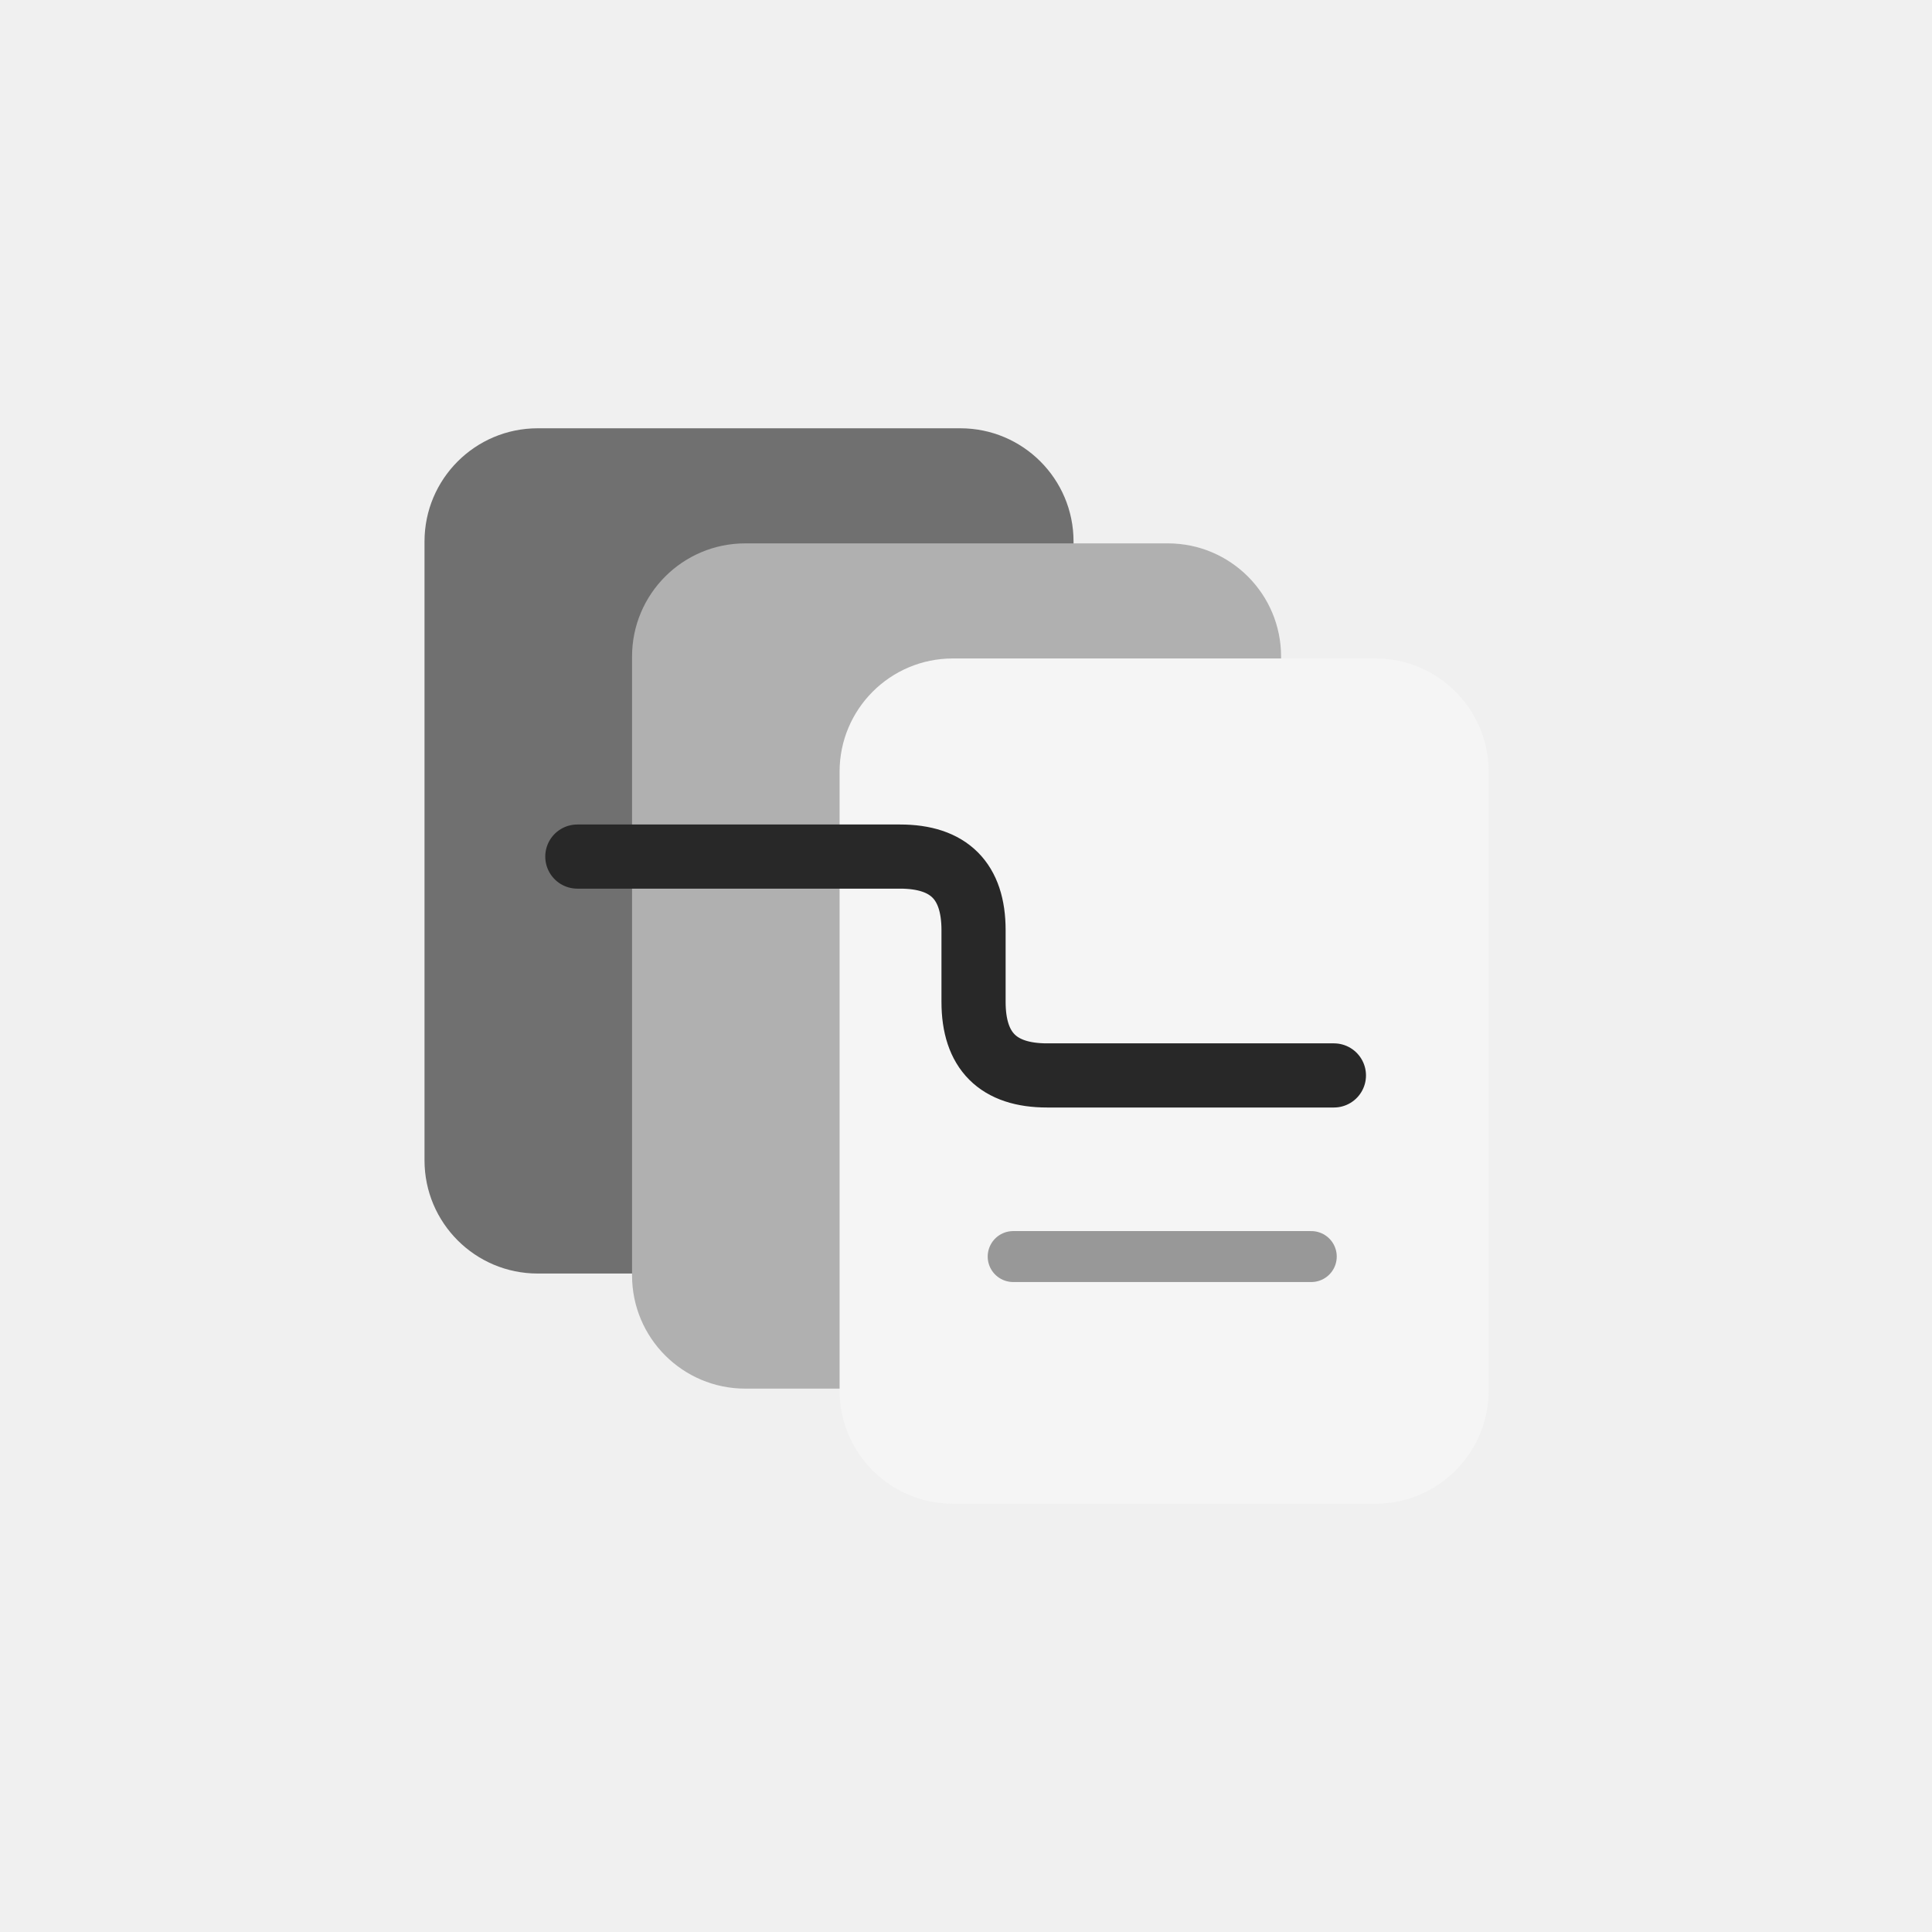
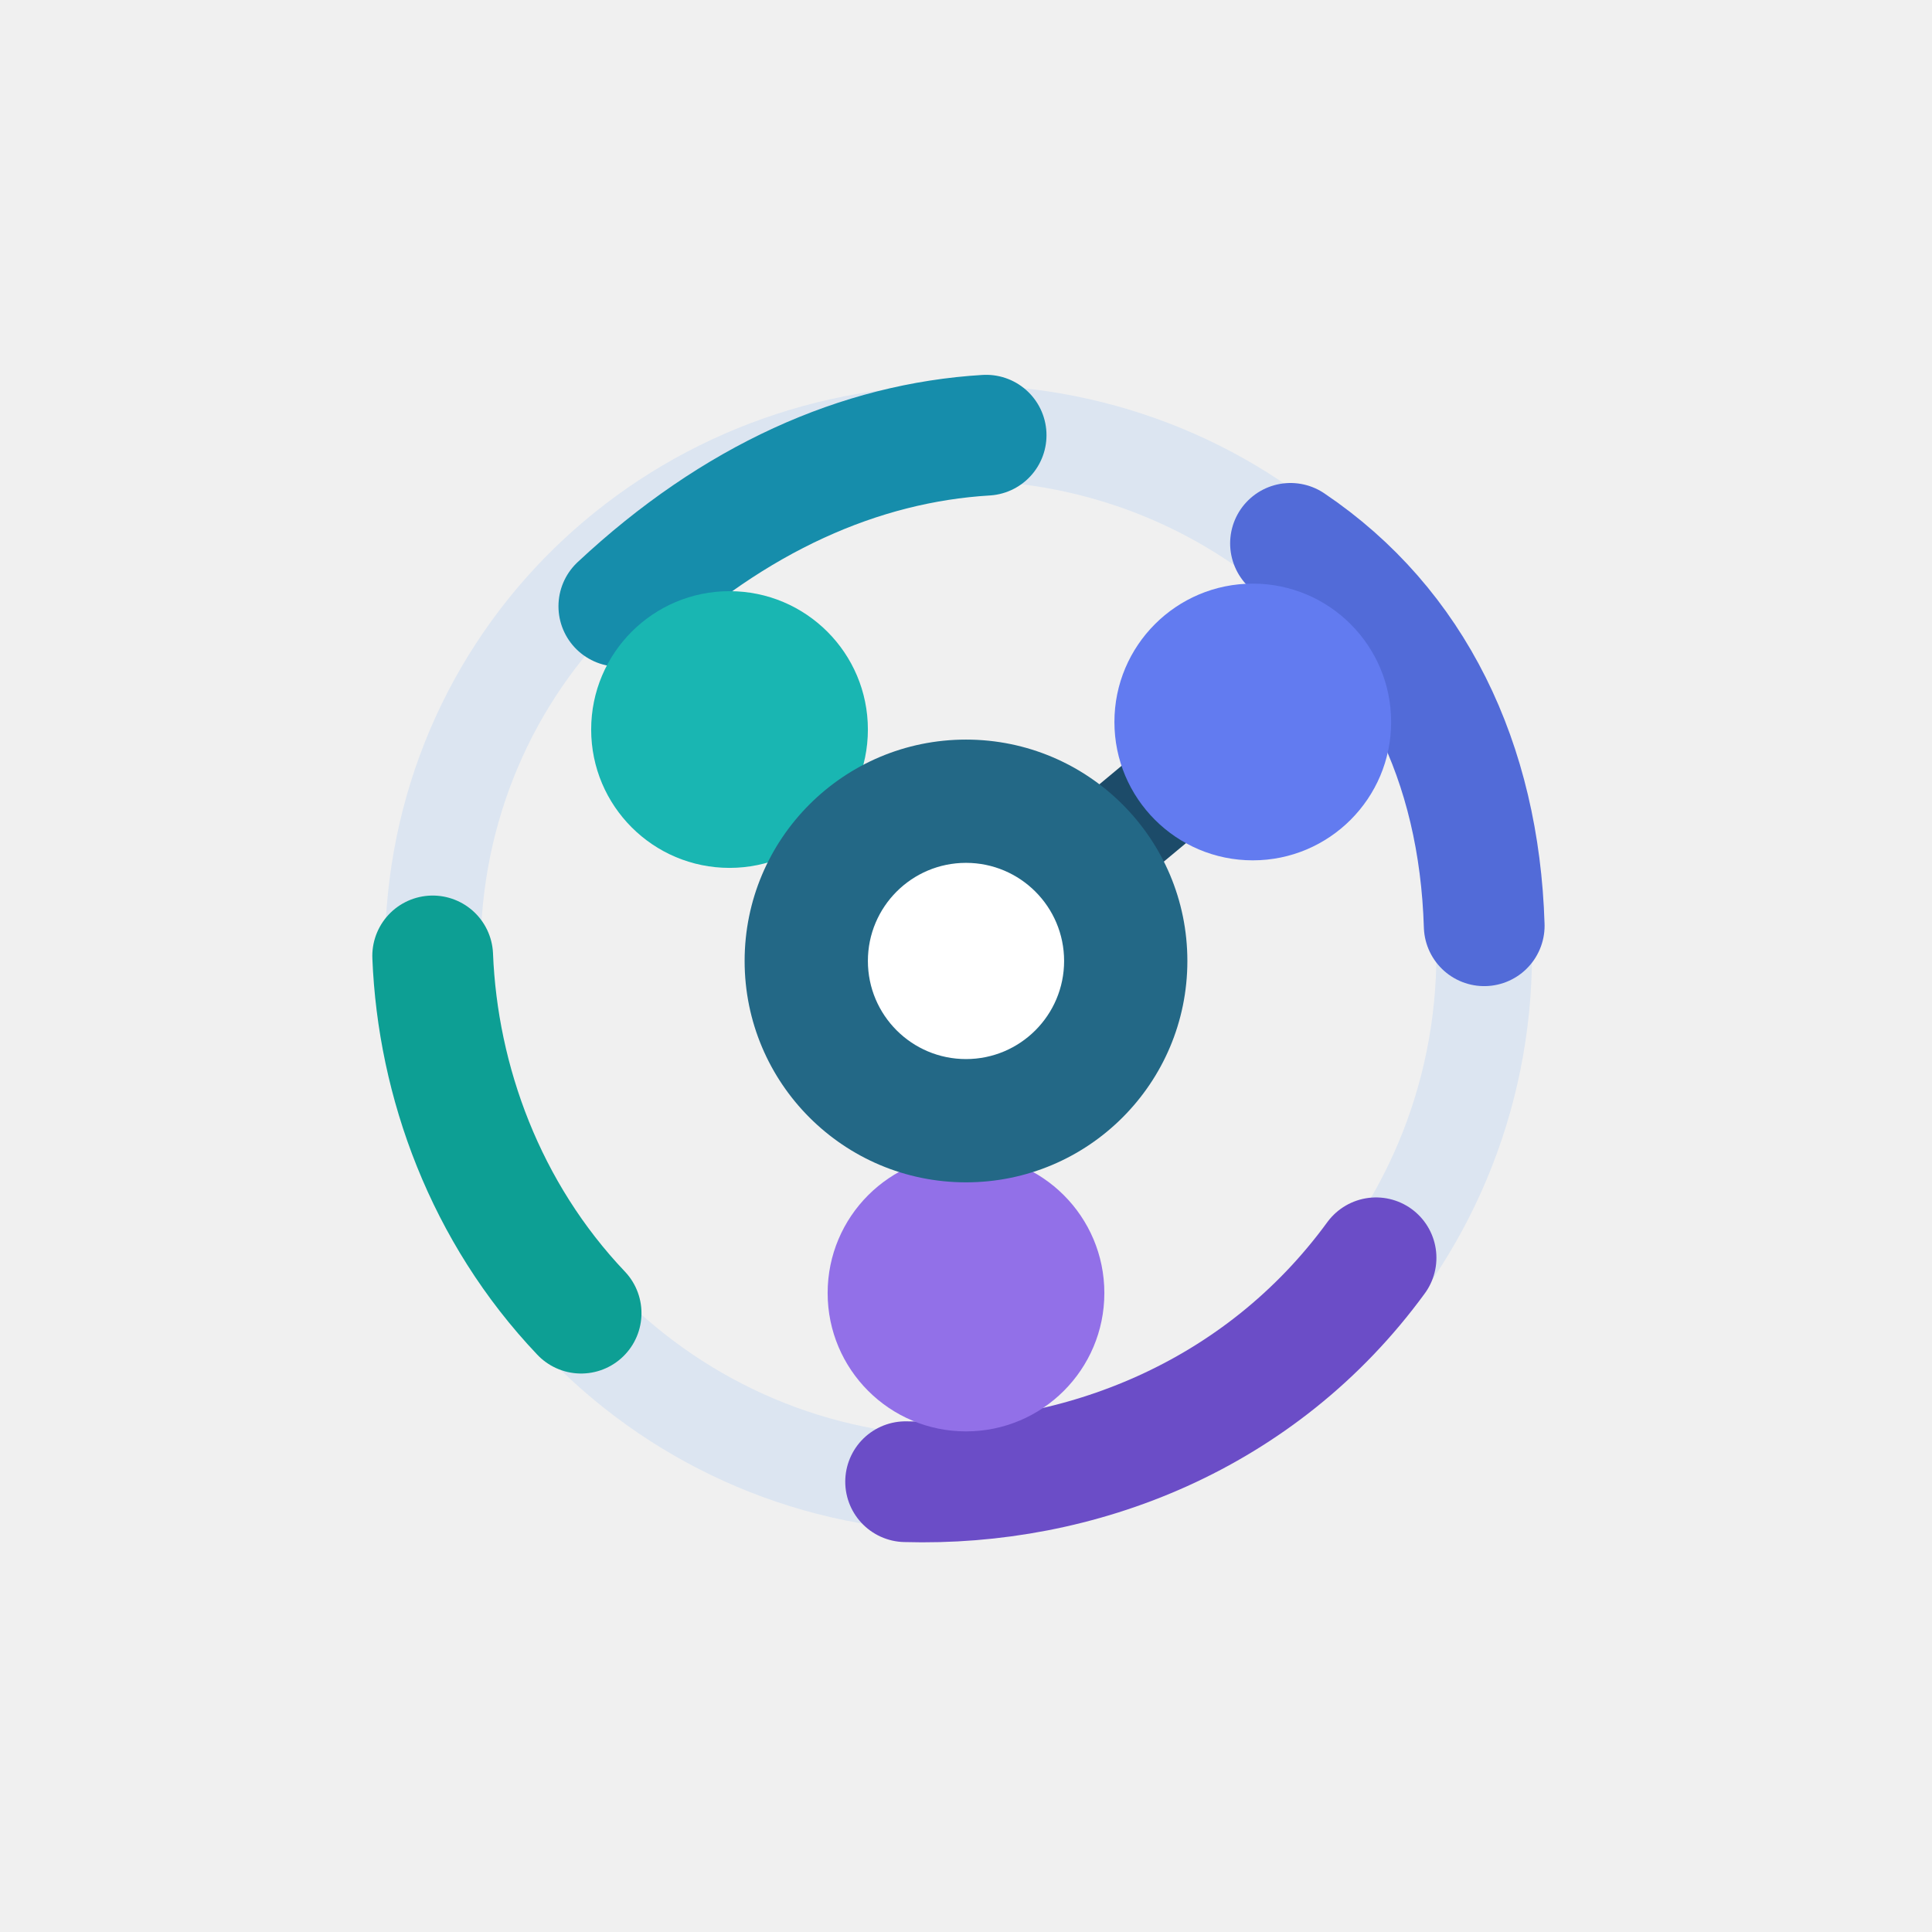
- <svg xmlns="http://www.w3.org/2000/svg" width="1024" height="1024" viewBox="0 0 1024 1024">
-   <rect x="225" y="227" width="344" height="448" rx="60" fill="#707070" />
-   <rect x="335" y="288" width="344" height="448" rx="60" fill="#B0B0B0" />
-   <rect x="445" y="349" width="344" height="448" rx="60" fill="#F5F5F5" />
-   <path d="M306 454H477Q516 454 516 493V531Q516 570 555 570H707" fill="none" stroke="#282828" stroke-width="34" stroke-linecap="round" />
-   <path d="M537 666H695" stroke="#989898" stroke-width="27" stroke-linecap="round" />
+ <svg xmlns="http://www.w3.org/2000/svg" width="1024" height="1024" viewBox="0 0 1024 1024" role="img">
+   <g transform="translate(-170.667 -170.667) scale(1.33333)">
+     <path d="M300 507C300 390 394 300 510 300C624 300 718 390 718 507C718 624 624 718 510 718C394 718 300 624 300 507Z" fill="none" stroke="#DCE5F1" stroke-width="38" />
+     <path d="M374 369C420 326 470 304 520 301" fill="none" stroke="#168DAB" stroke-width="48" stroke-linecap="round" />
+     <path d="M641 344C690 377 716 431 718 496" fill="none" stroke="#526BD8" stroke-width="48" stroke-linecap="round" />
+     <path d="M675 628C629 691 557 719 488 717" fill="none" stroke="#6B4DC7" stroke-width="48" stroke-linecap="round" />
+     <path d="M359 650C321 610 302 558 300 508" fill="none" stroke="#0D9F94" stroke-width="48" stroke-linecap="round" />
+     <path d="M418 418L512 510L626 415M512 510L512 642" fill="none" stroke="#1C4B69" stroke-width="40" stroke-linecap="round" stroke-linejoin="round" />
+     <circle cx="418" cy="418" r="55" fill="#19B6B2" />
+     <circle cx="626" cy="415" r="55" fill="#627BF0" />
+     <circle cx="512" cy="642" r="55" fill="#9270E8" />
+     <circle cx="512" cy="510" r="88" fill="#236886" />
+     <circle cx="512" cy="510" r="39" fill="#FFFFFF" />
+   </g>
</svg>
